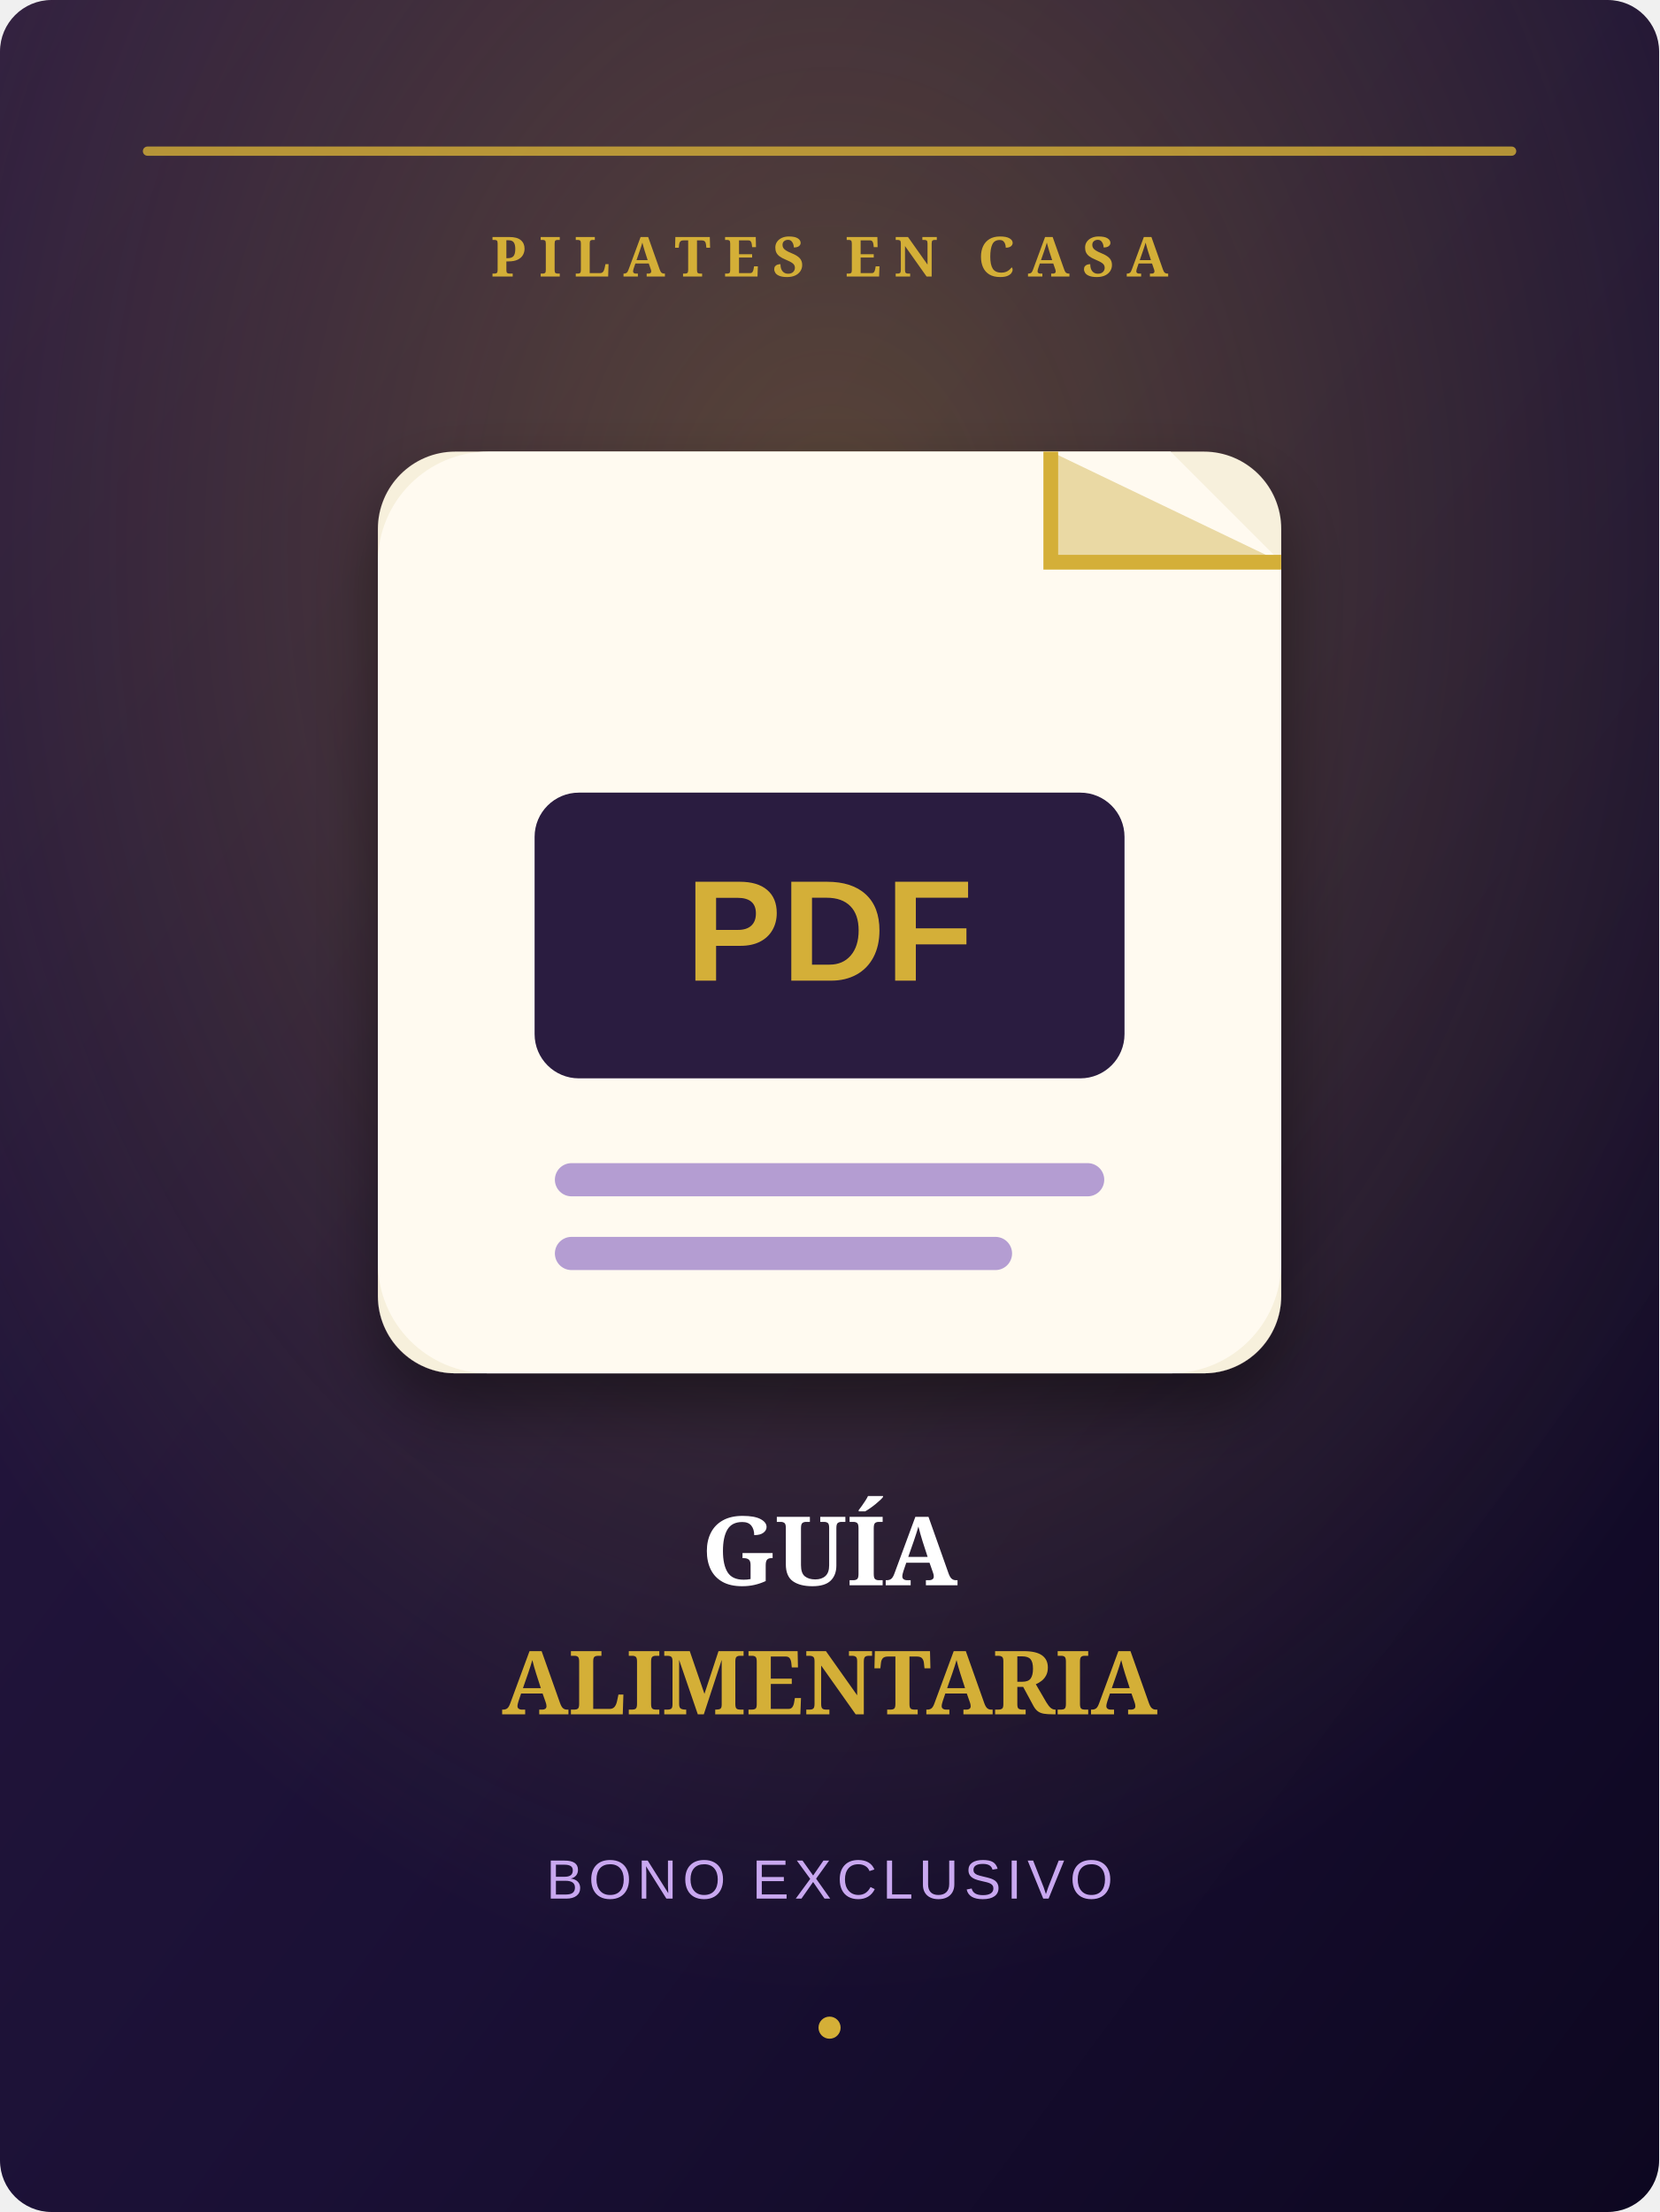
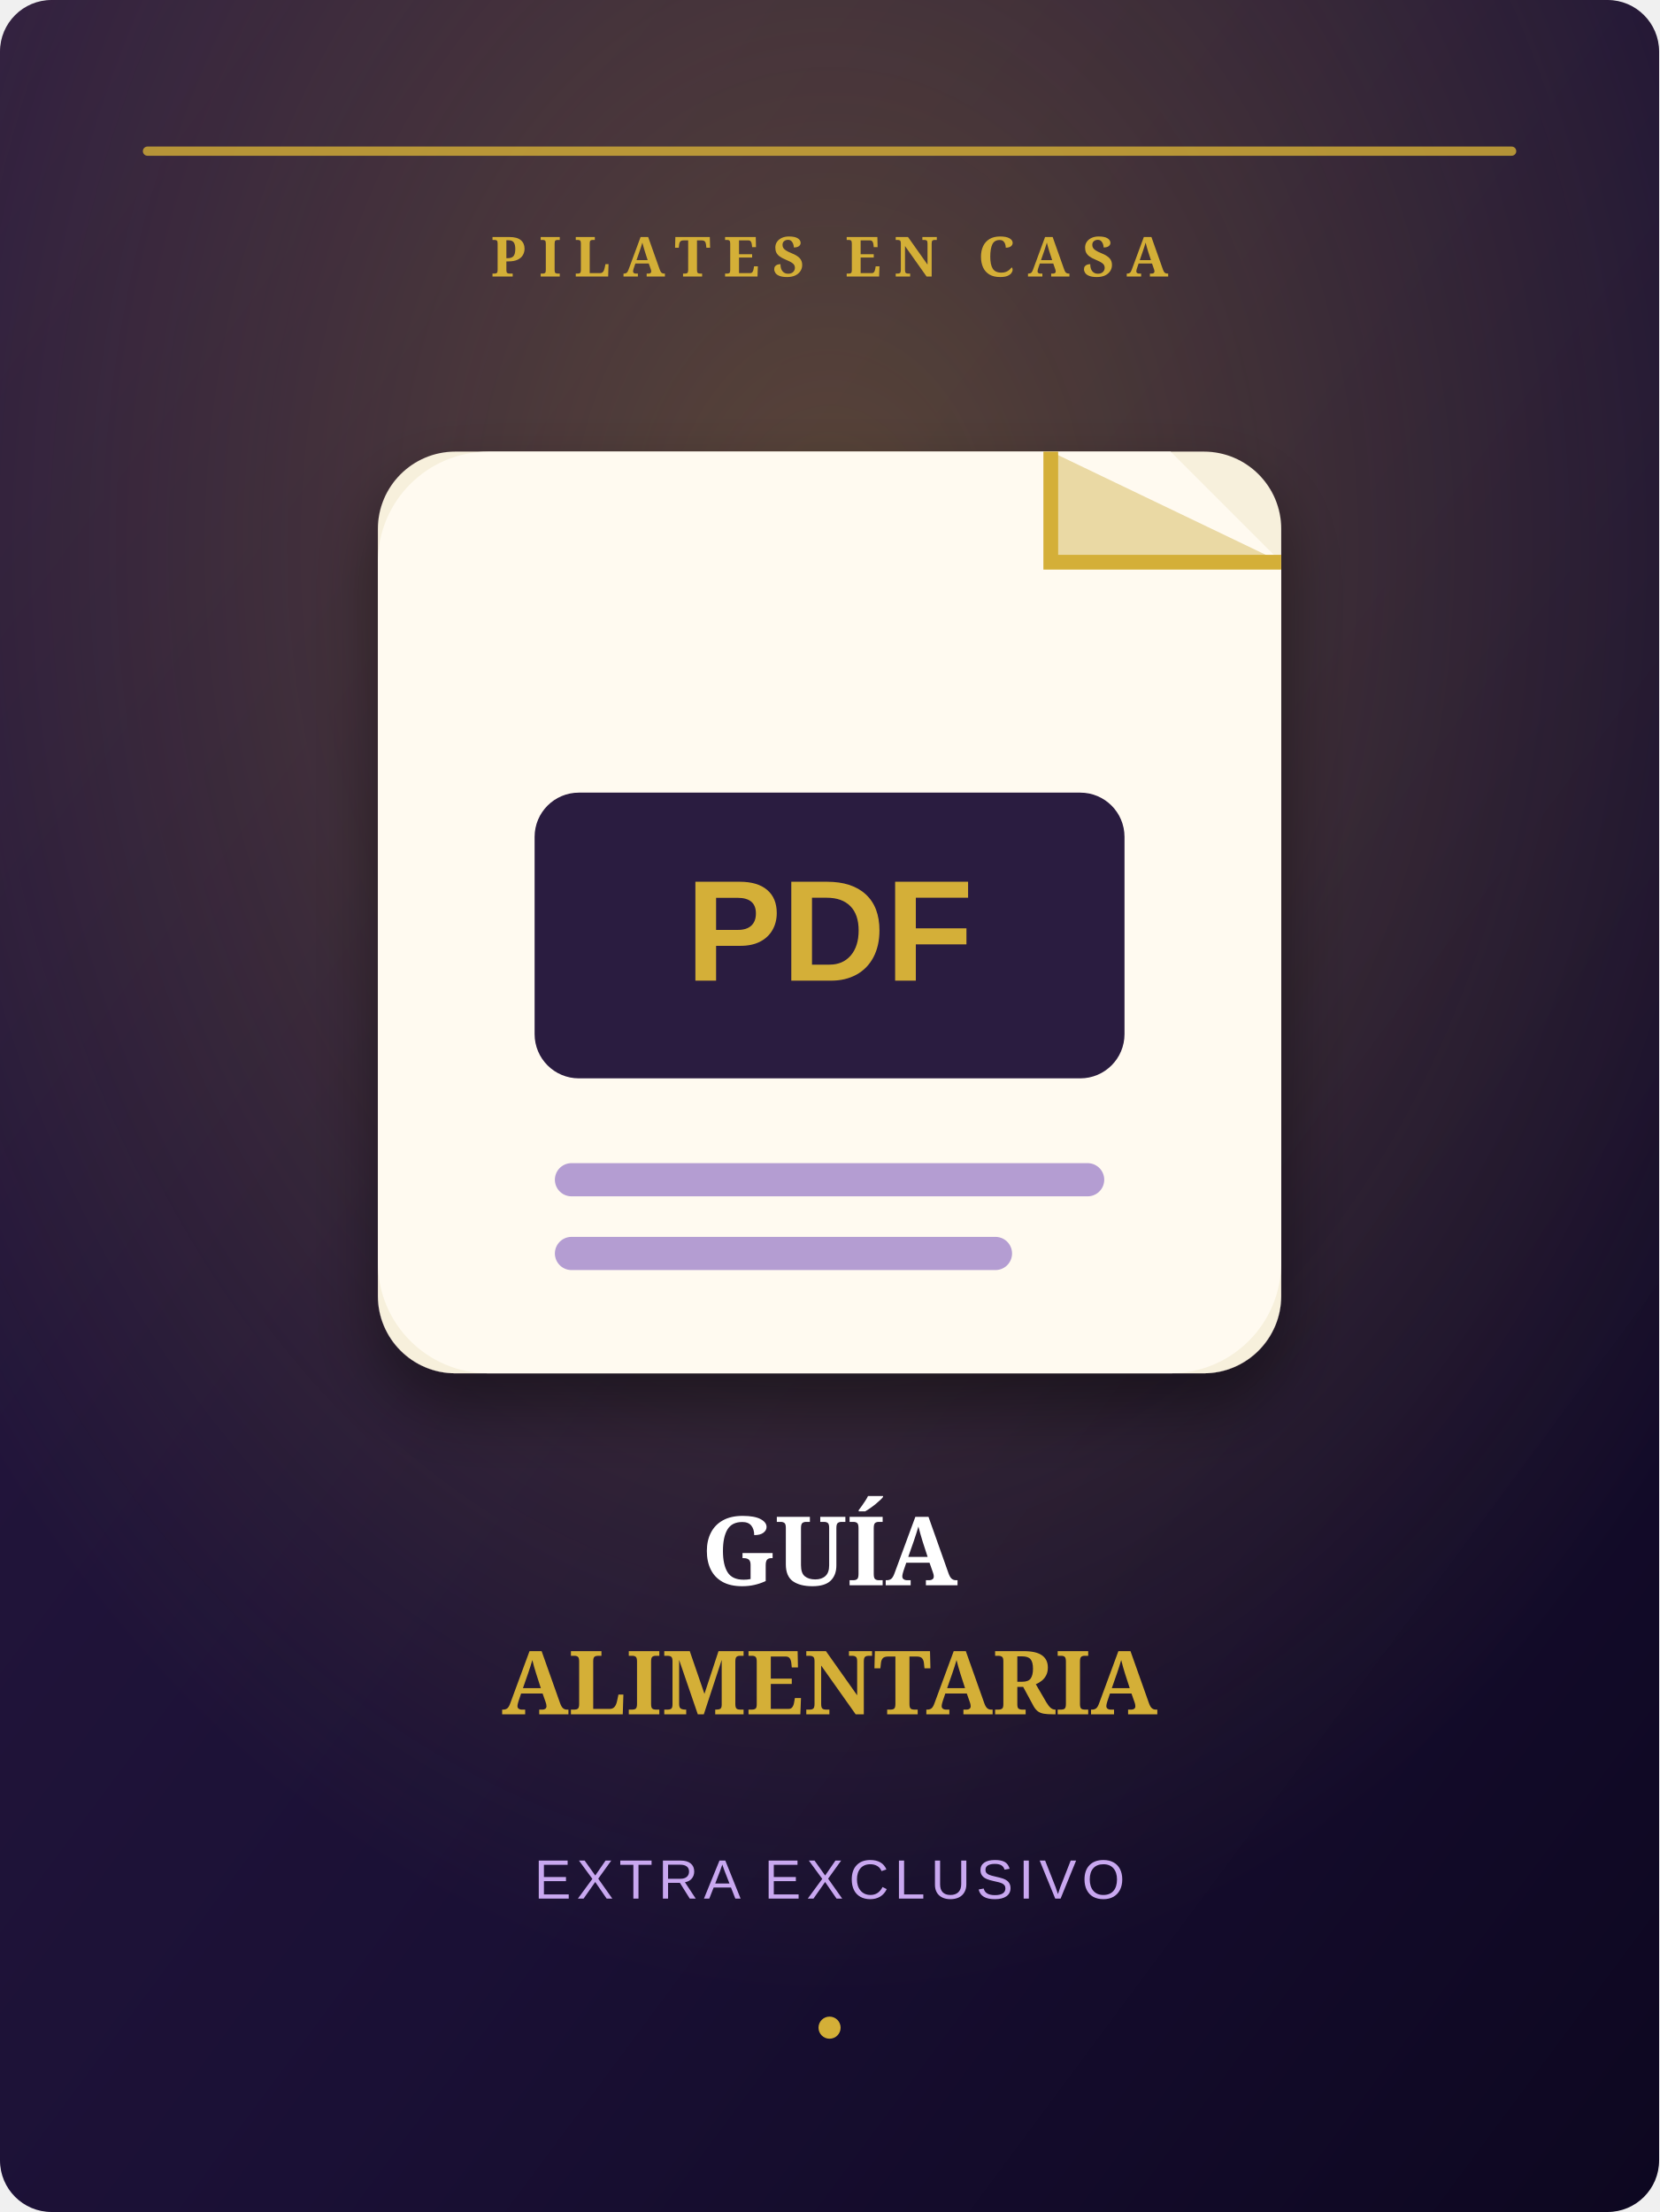
<svg xmlns="http://www.w3.org/2000/svg" width="900" height="1200" viewBox="0 0 900 1200">
  <defs>
    <linearGradient id="bg" x1="0" y1="0" x2="1" y2="1">
      <stop offset="0" stop-color="#2a1a40" />
      <stop offset="0.58" stop-color="#1a1035" />
      <stop offset="1" stop-color="#0d0720" />
    </linearGradient>
    <radialGradient id="glow" cx="50%" cy="25%" r="65%">
      <stop offset="0" stop-color="#d4af37" stop-opacity=".32" />
      <stop offset="1" stop-color="#d4af37" stop-opacity="0" />
    </radialGradient>
    <filter id="shadow" x="-30%" y="-30%" width="160%" height="160%">
      <feDropShadow dx="0" dy="18" stdDeviation="18" flood-color="#000" flood-opacity=".42" />
    </filter>
  </defs>
  <rect width="900" height="1200" rx="28" fill="url(#bg)" />
  <rect width="900" height="1200" rx="28" fill="url(#glow)" />
  <path d="M80 82H820" stroke="#d4af37" stroke-width="5" stroke-linecap="round" opacity=".8" />
  <text x="450" y="150" text-anchor="middle" fill="#d4af37" font-family="Georgia, serif" font-size="30" font-weight="700" letter-spacing="7">PILATES EN CASA</text>
  <g filter="url(#shadow)">
    <rect x="205" y="245" width="490" height="500" rx="42" fill="#f7f0dc" />
    <path d="M570 245h65l60 60v380a60 60 0 0 1-60 60H265a60 60 0 0 1-60-60V305a60 60 0 0 1 60-60z" fill="#fffaf0" />
    <path d="M570 245v60h125" fill="#ead9a4" stroke="#d4af37" stroke-width="8" />
    <rect x="290" y="430" width="320" height="155" rx="24" fill="#2a1a40" />
    <text x="450" y="532" text-anchor="middle" fill="#d4af37" font-family="Arial, sans-serif" font-size="78" font-weight="800">PDF</text>
    <path d="M310 640H590M310 680H540" stroke="#9b7ec8" stroke-width="18" stroke-linecap="round" opacity=".75" />
  </g>
  <text x="450" y="860" text-anchor="middle" fill="#ffffff" font-family="Georgia, serif" font-size="52" font-weight="700">GUÍA</text>
  <text x="450" y="930" text-anchor="middle" fill="#d4af37" font-family="Georgia, serif" font-size="48" font-weight="700">ALIMENTARIA</text>
-   <text x="450" y="1030" text-anchor="middle" fill="#c9a8f0" font-family="Arial, sans-serif" font-size="30" letter-spacing="3">BONO EXCLUSIVO</text>
+   <text x="450" y="1030" text-anchor="middle" fill="#c9a8f0" font-family="Arial, sans-serif" font-size="30" letter-spacing="3">EXTRA EXCLUSIVO</text>
  <circle cx="450" cy="1100" r="6" fill="#d4af37" />
</svg>
